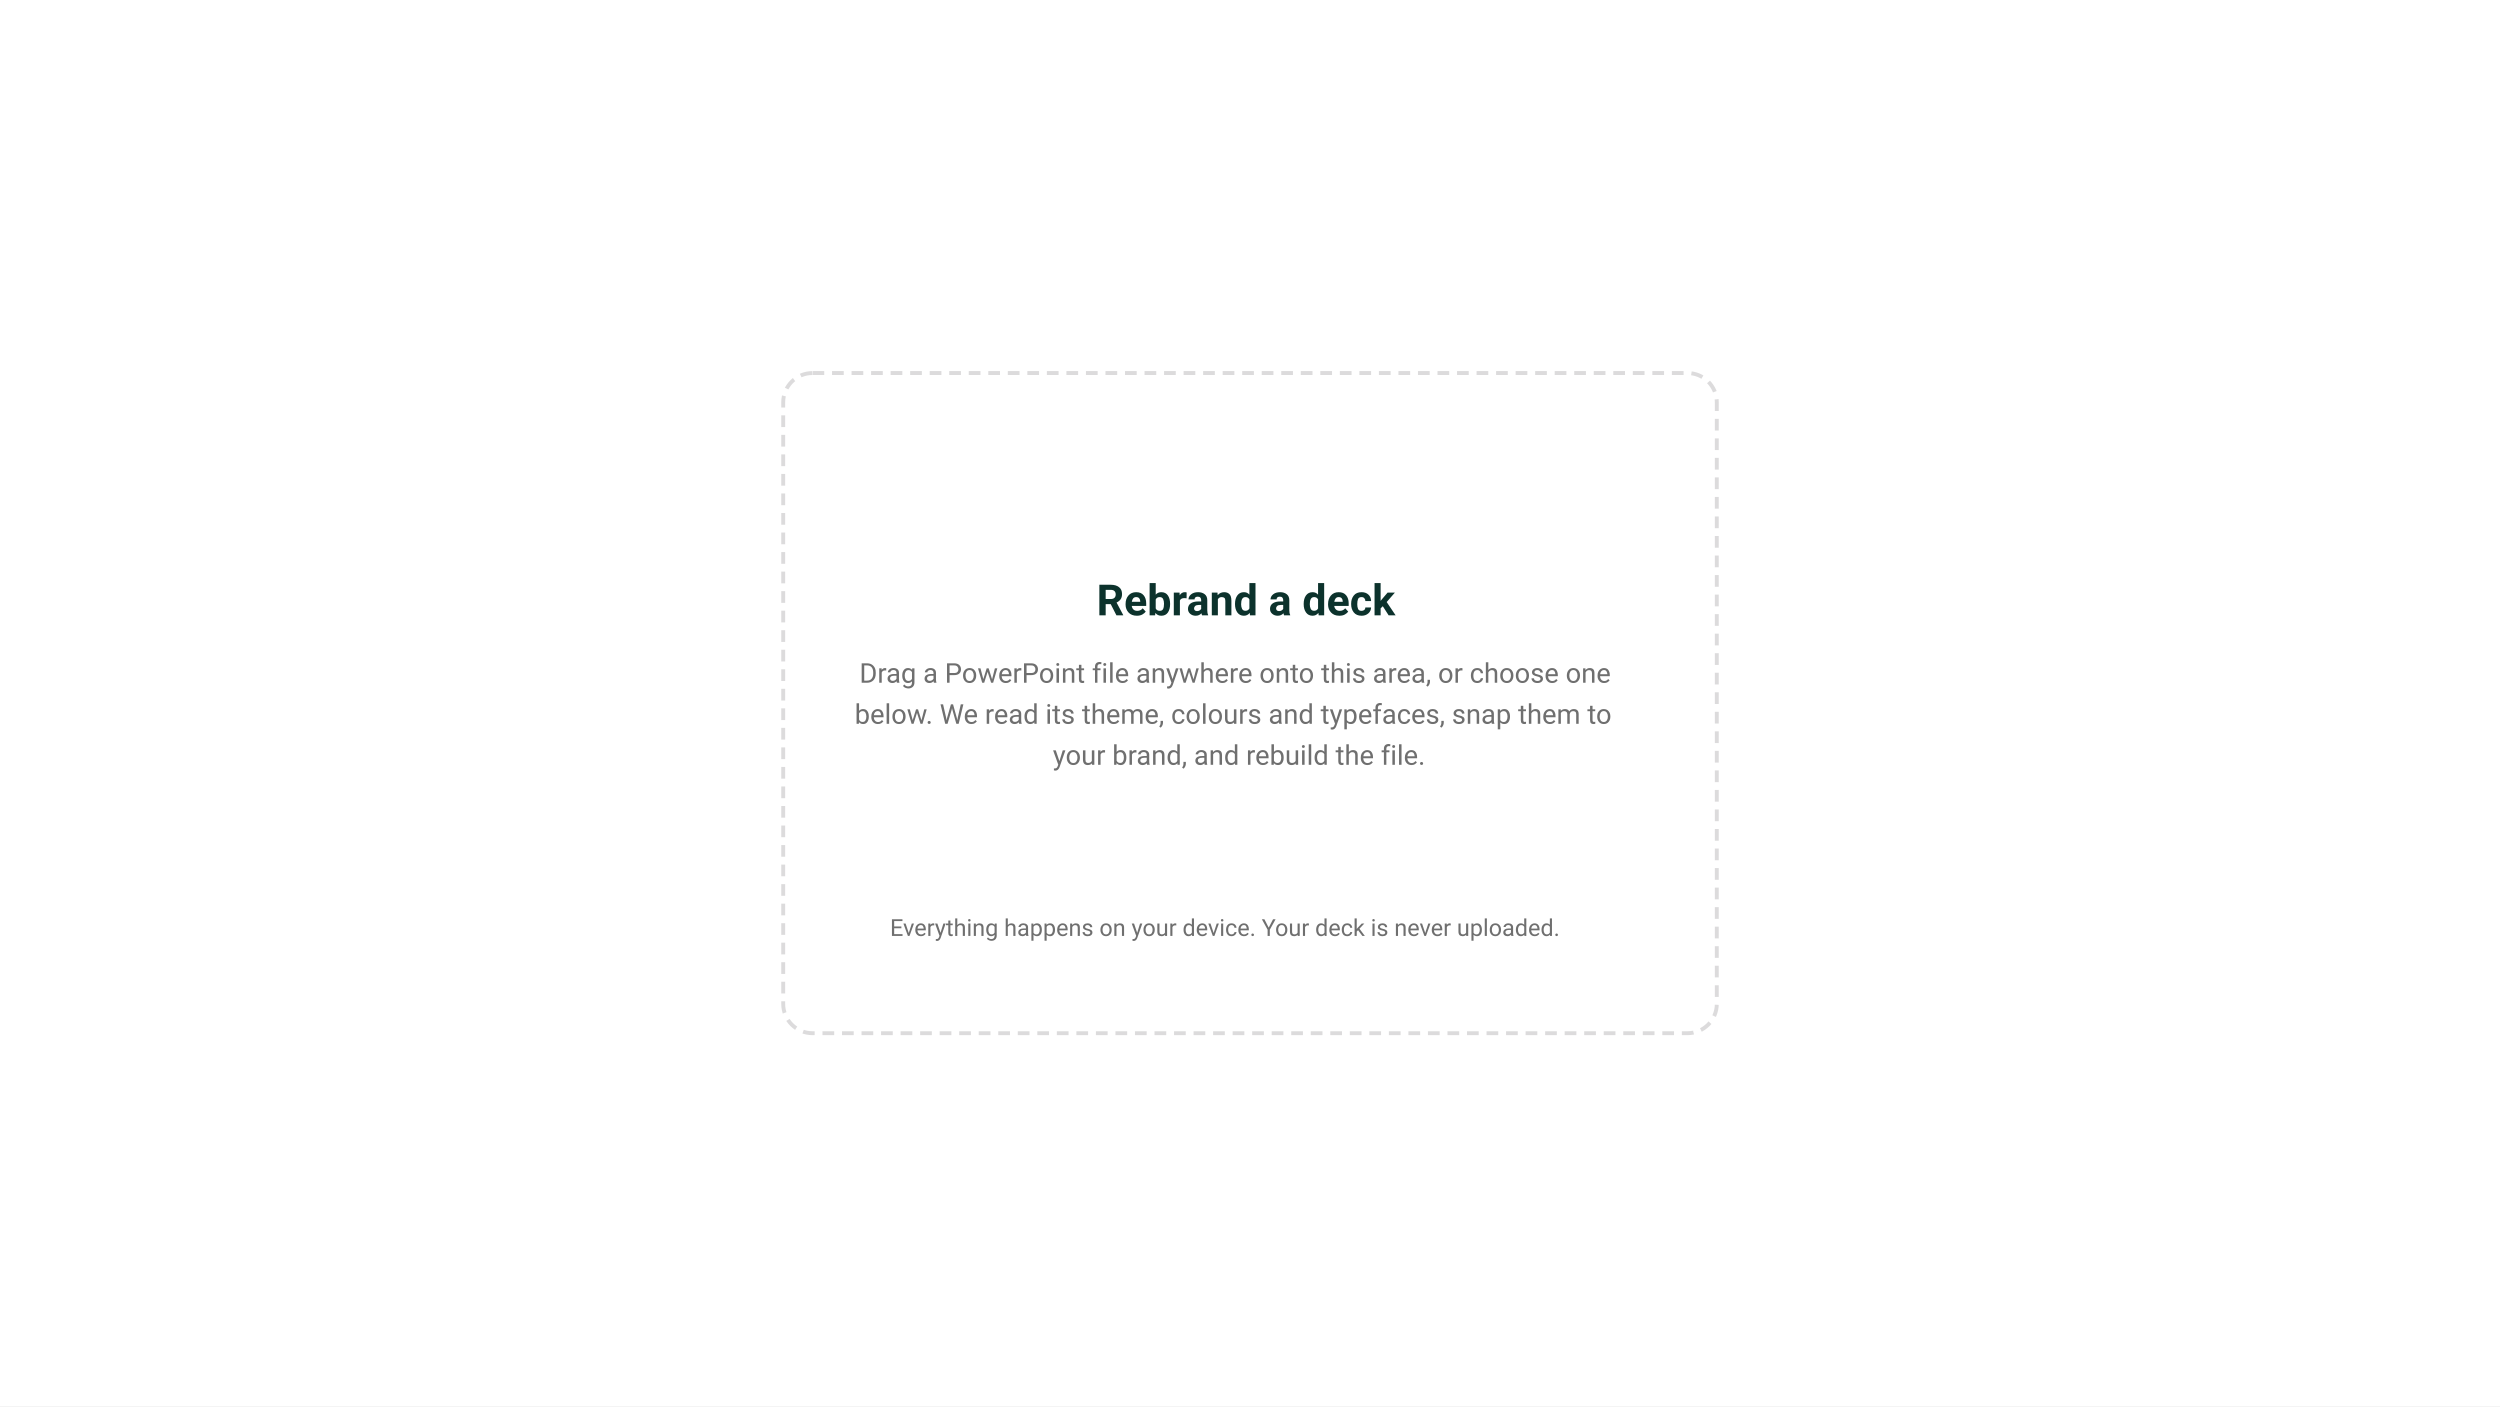
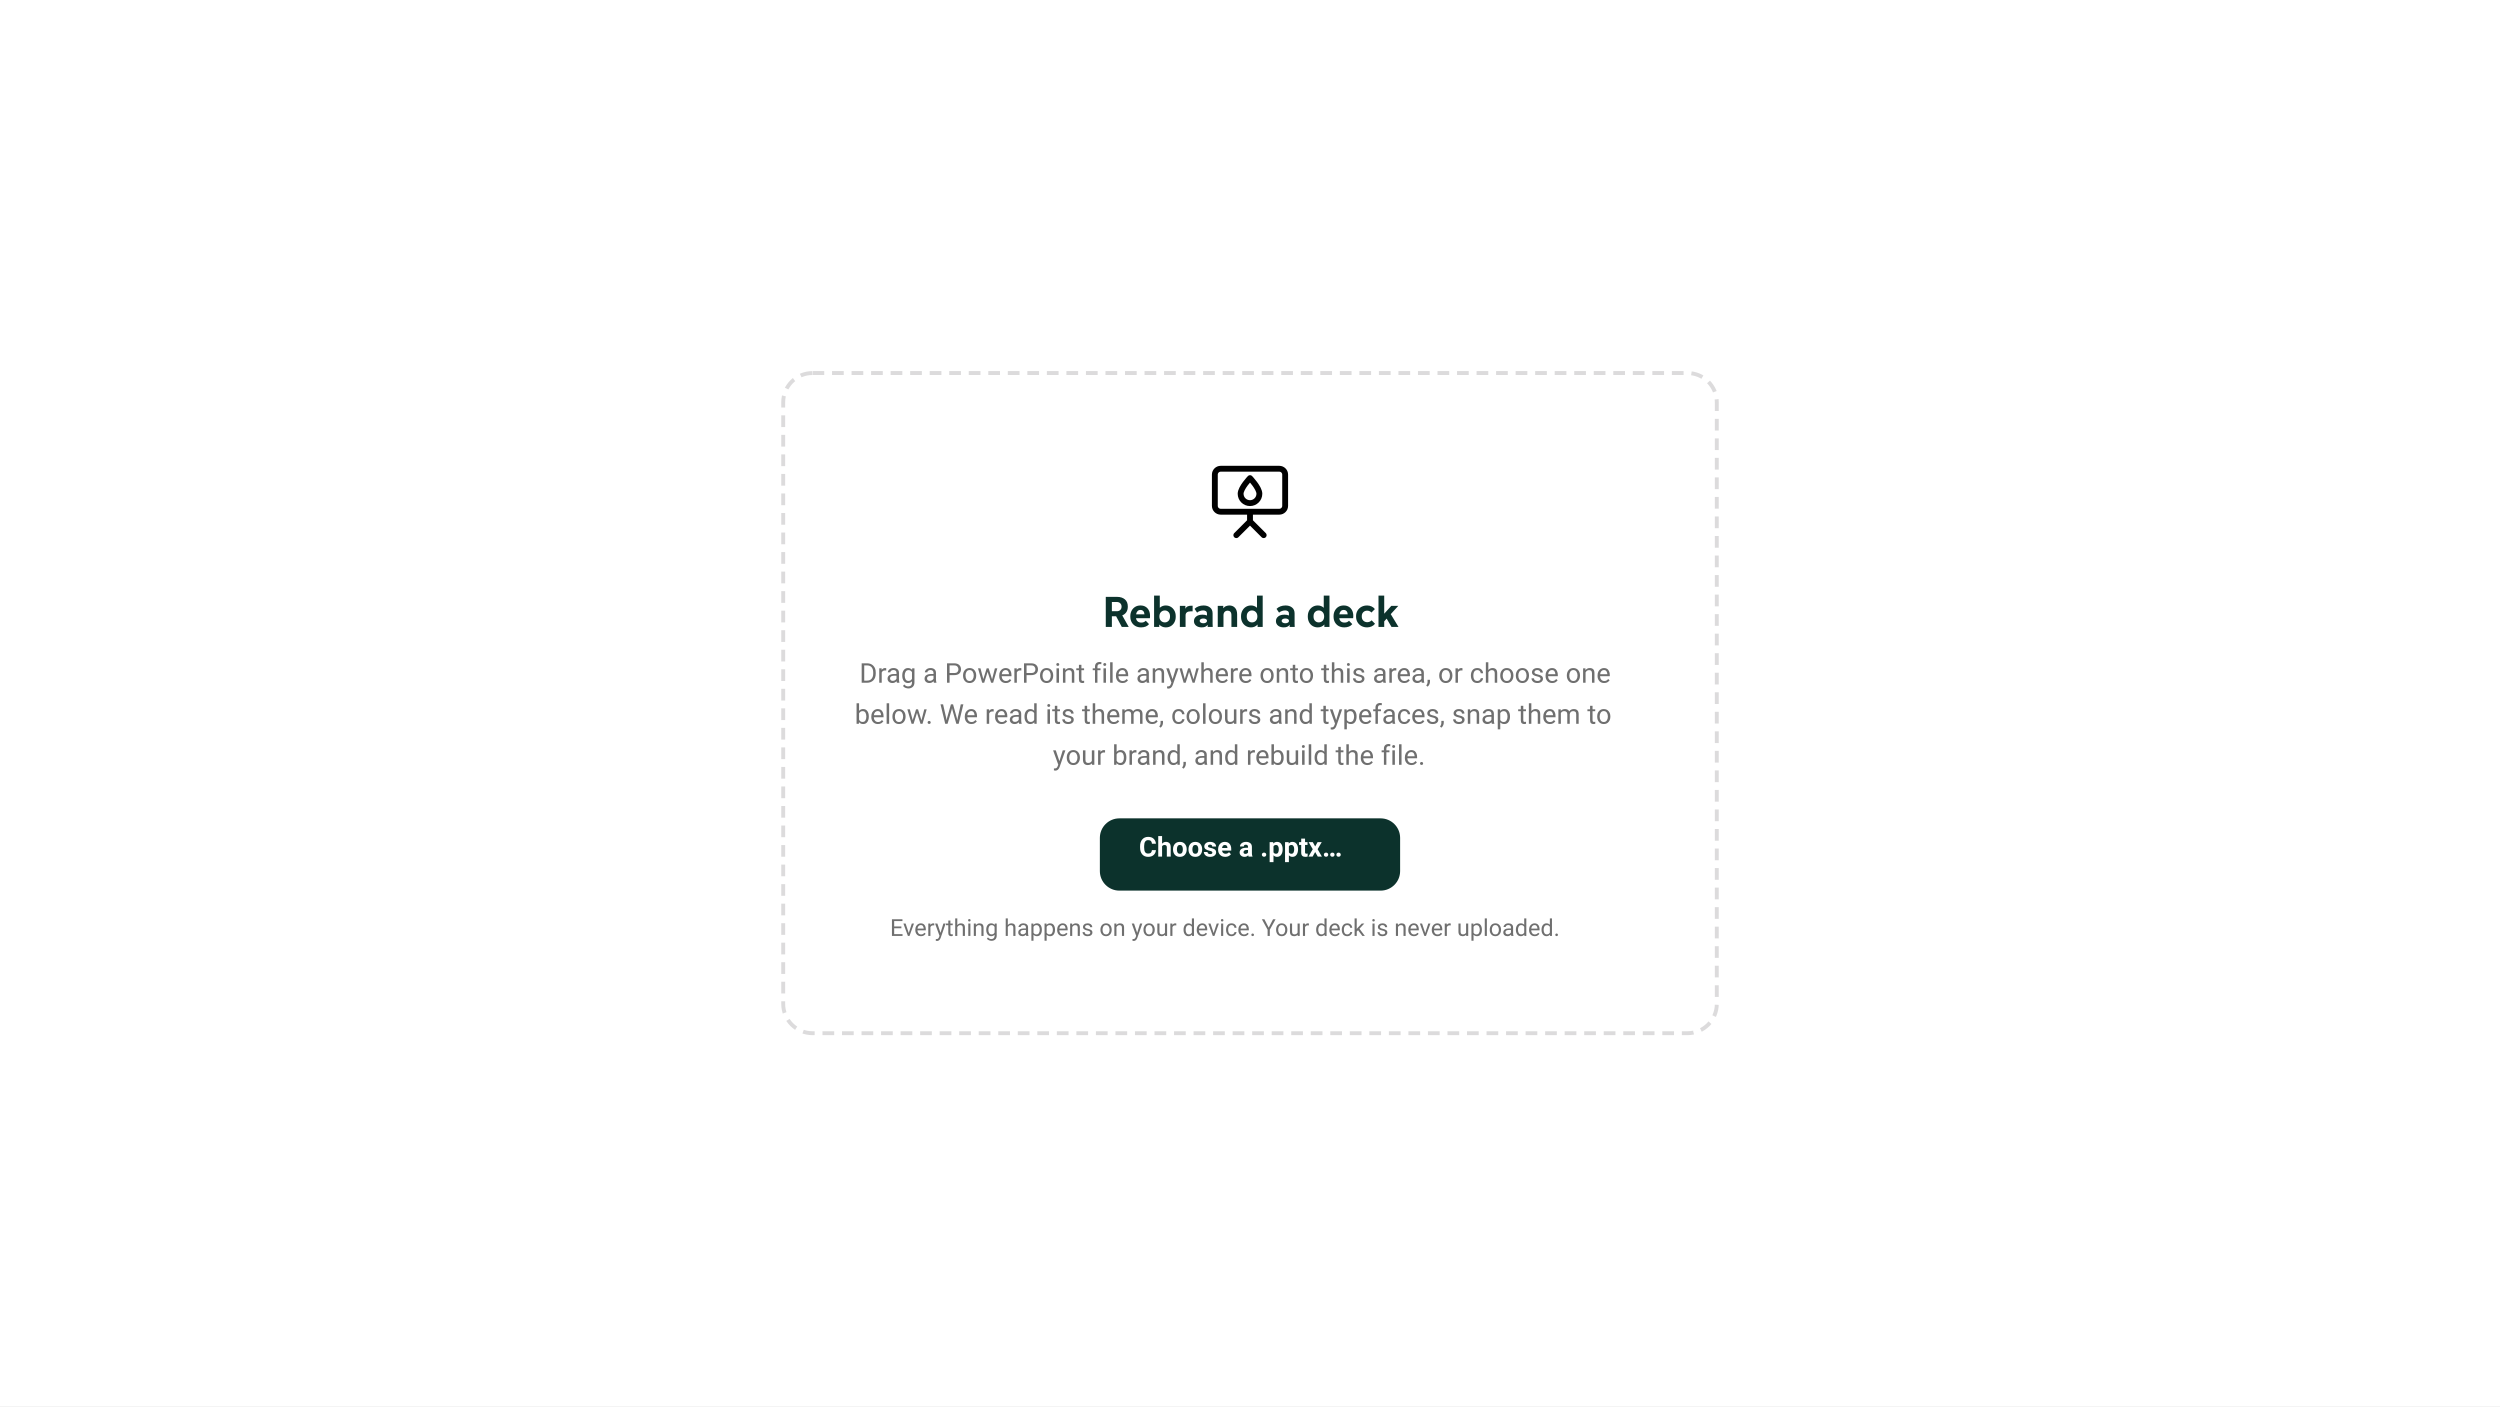
<svg xmlns="http://www.w3.org/2000/svg" width="1280" height="720" viewBox="0 0 1280 720">
  <path fill="#fff" d="M0 0h1280v720H0z" />
  <rect width="478" height="338" x="401" y="191" fill="none" stroke="#dcdbdc" stroke-dasharray="6 4" stroke-width="2" rx="15" ry="15" />
-   <text x="561.48" y="300" fill="#0c322c" dominant-baseline="text-before-edge" font-family="-apple-system, &quot;system-ui&quot;, &quot;Segoe UI&quot;, Roboto, sans-serif" font-size="22" font-weight="650">Rebrand a deck</text>
+   <svg width="48" height="48" x="616" y="232" fill="none" stroke="currentColor" stroke-linecap="round" stroke-linejoin="round" stroke-width="1.5" viewBox="0 0 24 24">
+     <path d="M3 5.5A1.5 1.5 0 0 1 4.5 4h15A1.5 1.5 0 0 1 21 5.5v8a1.5 1.5 0 0 1-1.5 1.5h-15A1.5 1.5 0 0 1 3 13.5Zm9 9.5v2.5M8.5 21l3.5-3.5 3.5 3.5" />
+     <path d="M12 6.4s-2.4 2.5-2.4 4a2.4 2.4 0 0 0 4.8 0c0-1.5-2.4-4-2.4-4" />
+   </svg>
+   <path fill="#0c322c" d="M566.16 321v-15.4h5.81q2.46 0 3.97 1.28 1.5 1.27 1.5 3.67 0 1.72-.75 2.86-.76 1.14-2.11 1.67l3.33 5.92h-3.55l-2.9-5.46h-2.18V321zm5.65-12.78h-2.53v4.73h2.53q1.08 0 1.76-.63t.68-1.73q0-1.05-.68-1.71t-1.76-.66m12.41 13q-1.65 0-2.88-.69-1.23-.7-1.93-1.94-.69-1.24-.69-2.91v-.22q0-1.52.65-2.76.65-1.25 1.81-1.97 1.17-.73 2.75-.73 1.65 0 2.82.8 1.17.81 1.7 2.27.54 1.46.3 3.44h-7.1q.11.99.8 1.62t1.9.63q.82 0 1.33-.25.52-.24.96-.68l1.67 1.72q-.66.83-1.71 1.25-1.06.42-2.38.42m-.29-8.93q-.99 0-1.54.63-.55.62-.72 1.63h4.29q-.05-1.1-.61-1.68t-1.42-.58m12.94 8.93q-1.01 0-1.86-.38-.85-.39-1.48-1.07V321h-2.64v-16.06h2.92v6.25q.6-.57 1.37-.88t1.67-.31q1.45 0 2.6.69 1.16.7 1.84 1.94t.68 2.87v.22q0 1.65-.67 2.89t-1.81 1.93-2.62.68m-.46-2.55q1.08 0 1.86-.78t.78-2.17v-.22q0-1.39-.78-2.17t-1.86-.78q-1.19 0-1.99.82-.81.81-.81 2.24 0 1.45.81 2.26.8.8 1.99.8m7.68 2.33v-10.78h2.83v1.5q.4-.91 1.16-1.25t1.7-.34h.84v2.88h-1.1q-1.21 0-1.86.53t-.65 1.52V321zm11.19.22q-1.8 0-2.89-.89t-1.09-2.32q0-1.45 1.17-2.38 1.16-.92 3.23-.92 1.34 0 2.27.42v-.88q0-.95-.55-1.33t-1.39-.39q-.79 0-1.65.3-.86.29-1.47.84l-1.3-1.93q.73-.79 1.97-1.27 1.24-.47 2.65-.47 2.02 0 3.32 1.05 1.3 1.04 1.3 3.02v5.21q0 .86.07 1.72h-2.6v-1.12q-.86 1.34-3.04 1.34m.82-2.11q.86 0 1.37-.34t.52-.89-.52-.88q-.51-.33-1.37-.33-.84 0-1.35.33t-.52.88q0 .52.52.88.51.35 1.35.35m7.39 1.89v-10.78h2.82v1.21q.66-.86 1.54-1.14.88-.29 1.56-.29 1.82 0 2.91 1.2t1.09 3.35V321h-2.92v-5.98q0-1.24-.53-1.8t-1.39-.56q-.92 0-1.54.62-.61.61-.61 1.82v5.9zm17.03.22q-1.45 0-2.61-.68-1.15-.68-1.83-1.93-.67-1.24-.67-2.89v-.22q0-1.63.69-2.87t1.83-1.94q1.16-.69 2.61-.69.9 0 1.67.31t1.37.88v-6.25h2.92V321h-2.62v-1.25q-1.32 1.47-3.36 1.47m.48-2.55q1.17 0 1.97-.8.8-.81.8-2.26 0-1.43-.8-2.24t-1.97-.82q-1.1 0-1.88.78t-.78 2.17v.22q0 1.39.78 2.17t1.88.78m16.26 2.55q-1.8 0-2.89-.89t-1.09-2.32q0-1.45 1.16-2.38 1.17-.92 3.24-.92 1.34 0 2.26.42v-.88q0-.95-.55-1.33t-1.38-.39q-.79 0-1.65.3-.86.29-1.48.84l-1.29-1.93q.72-.79 1.97-1.27 1.24-.47 2.65-.47 2.02 0 3.32 1.05 1.3 1.04 1.3 3.02v5.21q0 .86.06 1.72h-2.59v-1.12q-.86 1.34-3.04 1.34m.81-2.11q.86 0 1.38-.34t.52-.89-.52-.88-1.38-.33q-.83 0-1.35.33t-.52.88q0 .52.52.88.52.35 1.35.35m16.64 2.11q-1.46 0-2.61-.68-1.16-.68-1.83-1.93-.67-1.24-.67-2.89v-.22q0-1.63.68-2.87t1.84-1.94 2.61-.69q.9 0 1.67.31t1.36.88v-6.25h2.93V321h-2.62v-1.25q-1.32 1.47-3.36 1.47m.48-2.55q1.17 0 1.97-.8.8-.81.8-2.26 0-1.43-.8-2.24t-1.97-.82q-1.1 0-1.88.78t-.78 2.17v.22q0 1.39.78 2.17t1.88.78m13.09 2.55q-1.65 0-2.88-.69-1.23-.7-1.93-1.94-.69-1.24-.69-2.91v-.22q0-1.52.65-2.76.65-1.25 1.81-1.97 1.17-.73 2.75-.73 1.65 0 2.82.8 1.17.81 1.71 2.27.53 1.46.29 3.44h-7.1q.11.99.8 1.62t1.9.63q.82 0 1.33-.25.52-.24.96-.68l1.67 1.72q-.66.83-1.71 1.25-1.06.42-2.38.42m-.29-8.93q-.99 0-1.54.63-.55.62-.72 1.63h4.29q-.05-1.1-.61-1.68t-1.42-.58m11.99 8.93q-1.65 0-2.92-.7-1.28-.71-2.02-1.95-.73-1.24-.73-2.85v-.24q0-1.63.75-2.86.74-1.23 2.02-1.93 1.28-.69 2.9-.69 1.19 0 2.26.5 1.07.49 1.7 1.35l-1.78 1.78q-.39-.48-.97-.73-.57-.24-1.21-.24-1.16 0-1.95.76-.8.76-.8 2.06v.24q0 1.3.82 2.07t1.98.77q.59 0 1.17-.22.59-.22 1.07-.73l1.74 1.76q-.66.86-1.75 1.36-1.09.49-2.28.49m5.81-.22v-16.06h2.93v9.28l3.61-4h3.58l-3.85 4.22 3.98 6.56h-3.58l-2.49-4.27-1.25 1.41V321z" />
  <g fill="#6f6f6f" dominant-baseline="text-before-edge" font-family="-apple-system, &quot;system-ui&quot;, &quot;Segoe UI&quot;, Roboto, sans-serif" font-size="14" font-weight="400">
    <text x="440.02" y="340">Drag a PowerPoint file anywhere onto this area, or choose one</text>
    <text x="437.61" y="361">below. We read its theme, colours and typefaces, snap them to</text>
    <text x="539.03" y="382">your brand, and rebuild the file.</text>
  </g>
+   <rect width="153.73" height="37" x="563.13" y="419" fill="#0c322c" rx="10" ry="10" />
+   <text x="583.13" y="429" fill="#fff" dominant-baseline="text-before-edge" font-family="-apple-system, &quot;system-ui&quot;, &quot;Segoe UI&quot;, Roboto, sans-serif" font-size="14" font-weight="600">Choose a .pptx…</text>
  <text x="455.69" y="471" fill="#6f6f6f" dominant-baseline="text-before-edge" font-family="-apple-system, &quot;system-ui&quot;, &quot;Segoe UI&quot;, Roboto, sans-serif" font-size="12" font-weight="400">Everything happens on your device. Your deck is never uploaded.</text>
-   <text x="583.13" y="429" fill="#fff" dominant-baseline="text-before-edge" font-family="-apple-system, &quot;system-ui&quot;, &quot;Segoe UI&quot;, Roboto, sans-serif" font-size="14" font-weight="600">Choose a .pptx…</text>
</svg>
